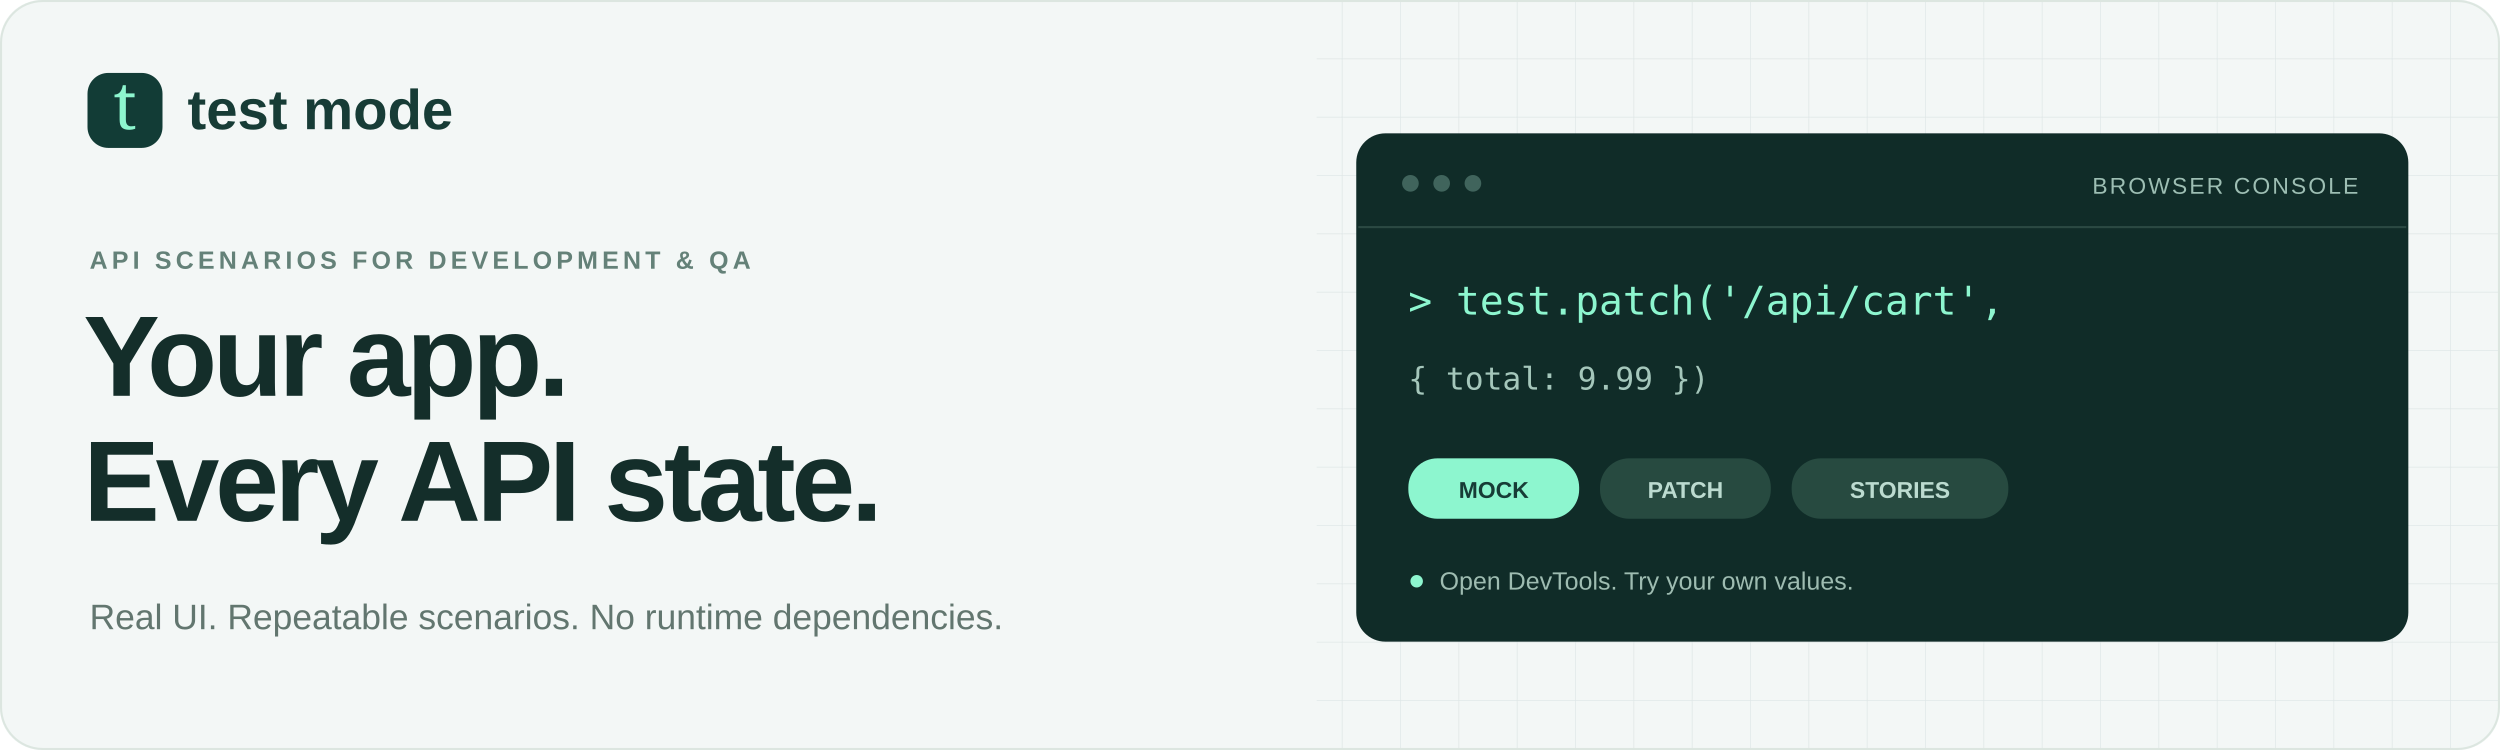
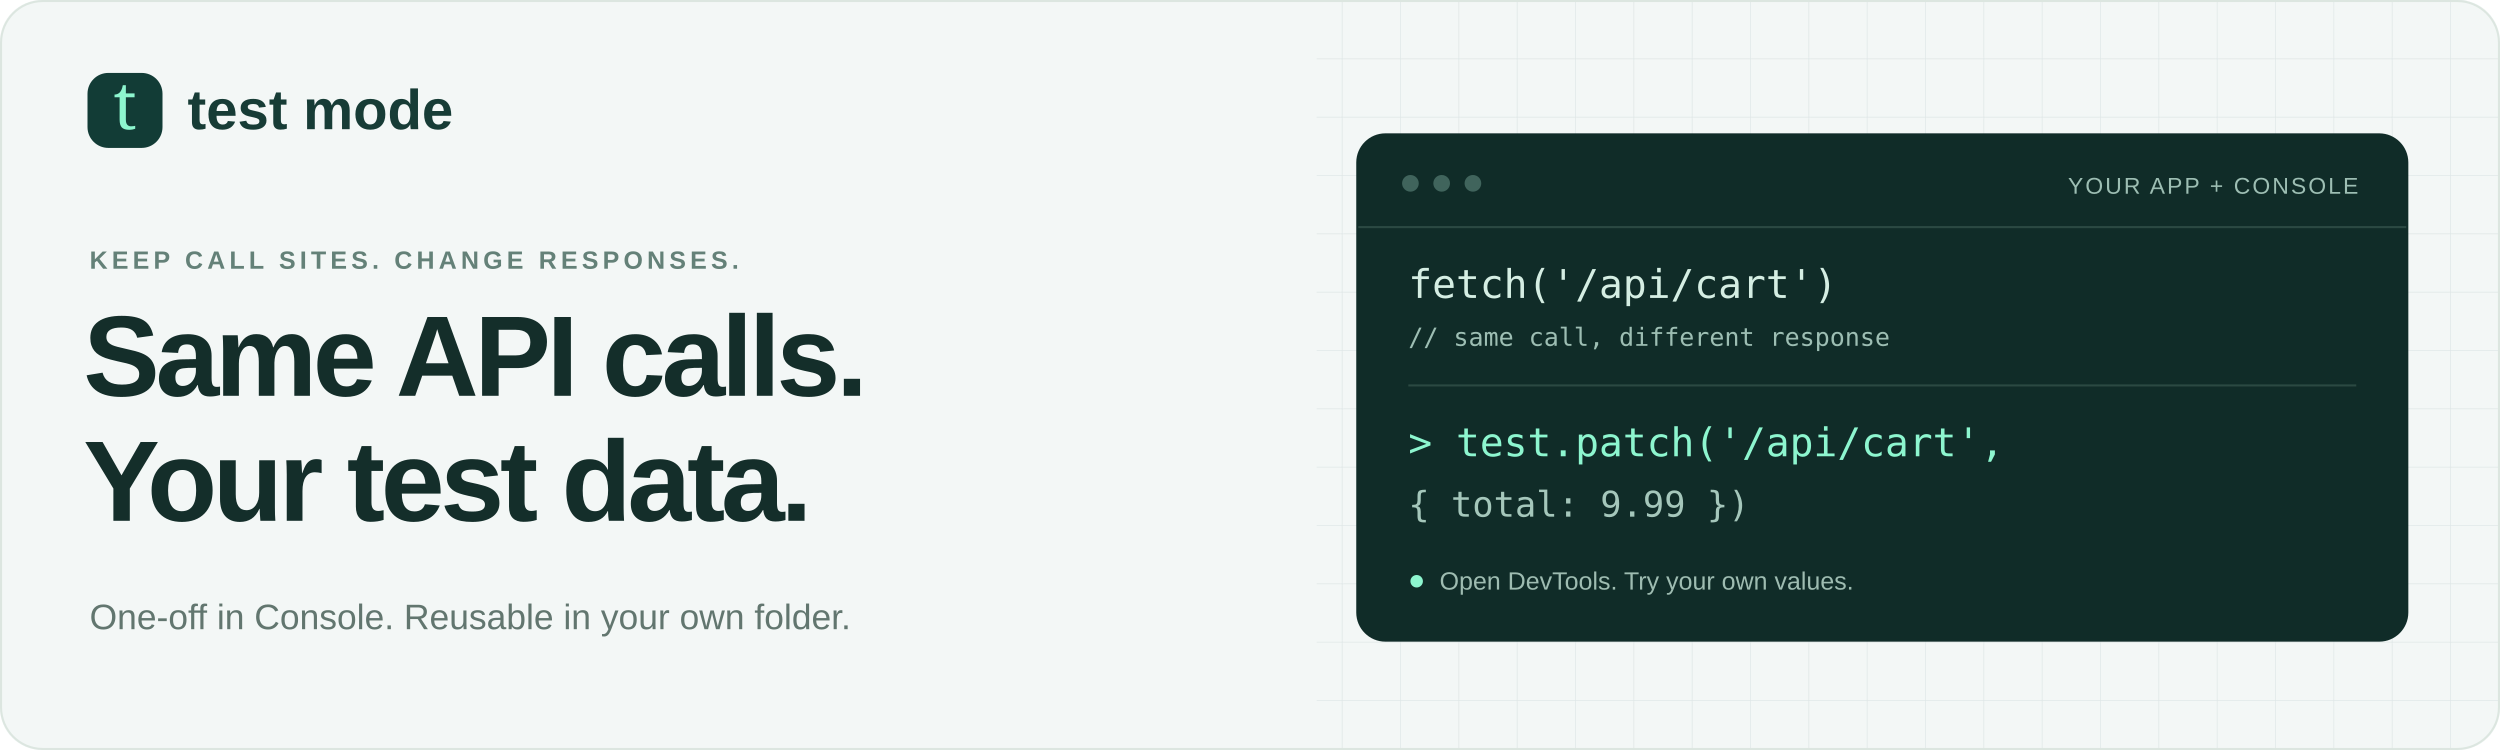
<svg xmlns="http://www.w3.org/2000/svg" width="1200" height="360" viewBox="0 0 1200 360" role="img" aria-labelledby="title desc">
  <defs>
    <pattern id="grid" width="28" height="28" patternUnits="userSpaceOnUse">
      <path d="M 28 0 L 0 0 0 28" fill="none" stroke="#dde5e6" stroke-width=".6" />
    </pattern>
    <clipPath id="round">
      <rect width="1200" height="360" rx="20" />
    </clipPath>
  </defs>
  <g clip-path="url(#round)">
    <rect width="1200" height="360" fill="#f3f7f6" />
    <rect x="632" width="568" height="360" fill="url(#grid)" />
    <rect x="42" y="35" width="36" height="36" rx="10" fill="#123c36" />
    <text x="60" y="62" text-anchor="middle" fill="#8df6cf" font-family="Georgia,serif" font-size="32">t</text>
    <text x="90" y="62" fill="#173c36" font-family="Arial,Helvetica,sans-serif" font-size="27" font-weight="800">test mode</text>
-     <text x="43" y="129" fill="#648178" font-family="Arial,Helvetica,sans-serif" font-size="12" font-weight="700" letter-spacing="2">API SCENARIOS FOR DEVELOPMENT &amp; QA</text>
-     <text x="40" y="190" fill="#142e2a" font-family="Arial,Helvetica,sans-serif" font-size="55" font-weight="800" letter-spacing="-2">Your app.</text>
-     <text x="40" y="250" fill="#142e2a" font-family="Arial,Helvetica,sans-serif" font-size="55" font-weight="800" letter-spacing="-2">Every API state.</text>
-     <text x="43" y="302" fill="#62766f" font-family="Arial,Helvetica,sans-serif" font-size="17">Real UI. Repeatable scenarios. No runtime dependencies.</text>
+     <text x="43" y="129" fill="#648178" font-family="Arial,Helvetica,sans-serif" font-size="12" font-weight="700" letter-spacing="2">KEEP CALL SITES. CHANGE RESPONSES.</text>
+     <text x="40" y="190" fill="#142e2a" font-family="Arial,Helvetica,sans-serif" font-size="55" font-weight="800" letter-spacing="-2">Same API calls.</text>
+     <text x="40" y="250" fill="#142e2a" font-family="Arial,Helvetica,sans-serif" font-size="55" font-weight="800" letter-spacing="-2">Your test data.</text>
+     <text x="43" y="302" fill="#62766f" font-family="Arial,Helvetica,sans-serif" font-size="17">One-off in Console. Reusable in your own folder.</text>
    <rect x="651" y="64" width="505" height="244" rx="14" fill="#102c28" />
    <circle cx="677" cy="88" r="4" fill="#40645c" />
    <circle cx="692" cy="88" r="4" fill="#40645c" />
    <circle cx="707" cy="88" r="4" fill="#40645c" />
-     <text x="1132" y="93" text-anchor="end" fill="#9dbeb3" font-family="Arial,Helvetica,sans-serif" font-size="11" letter-spacing="1">BROWSER CONSOLE</text>
+     <text x="1132" y="93" text-anchor="end" fill="#9dbeb3" font-family="Arial,Helvetica,sans-serif" font-size="11" letter-spacing="1">YOUR APP + CONSOLE</text>
    <path d="M652 109h503" stroke="#2b4942" />
-     <text x="676" y="151" fill="#8df6cf" font-family="Menlo,Consolas,monospace" font-size="19">&gt; test.patch('/api/cart',</text>
-     <text x="676" y="187" fill="#a5c7bb" font-family="Menlo,Consolas,monospace" font-size="15">    { total: 9.99 })</text>
-     <rect x="676" y="220" width="82" height="29" rx="14" fill="#8df6cf" />
-     <text x="717" y="239" text-anchor="middle" fill="#173c36" font-family="Arial,Helvetica,sans-serif" font-size="11" font-weight="800">MOCK</text>
-     <rect x="768" y="220" width="82" height="29" rx="14" fill="#274a40" />
-     <text x="809" y="239" text-anchor="middle" fill="#bcdbd0" font-family="Arial,Helvetica,sans-serif" font-size="11" font-weight="700">PATCH</text>
-     <rect x="860" y="220" width="104" height="29" rx="14" fill="#274a40" />
-     <text x="912" y="239" text-anchor="middle" fill="#bcdbd0" font-family="Arial,Helvetica,sans-serif" font-size="11" font-weight="700">STORIES</text>
+     <text x="676" y="143" fill="#d5eee3" font-family="Menlo,Consolas,monospace" font-size="19">fetch('/api/cart')</text>
+     <text x="676" y="166" fill="#9dbeb3" font-family="Menlo,Consolas,monospace" font-size="12">// same call, different response</text>
+     <path d="M676 185h455" stroke="#2b4942" />
+     <text x="676" y="219" fill="#8df6cf" font-family="Menlo,Consolas,monospace" font-size="19">&gt; test.patch('/api/cart',</text>
+     <text x="676" y="248" fill="#a5c7bb" font-family="Menlo,Consolas,monospace" font-size="17">    { total: 9.99 })</text>
    <circle cx="680" cy="279" r="3" fill="#8df6cf" />
    <text x="691" y="283" fill="#9ebcb1" font-family="Arial,Helvetica,sans-serif" font-size="12">Open DevTools. Try your own values.</text>
  </g>
  <rect x=".5" y=".5" width="1199" height="359" rx="20" fill="none" stroke="#dce6e0" />
</svg>
